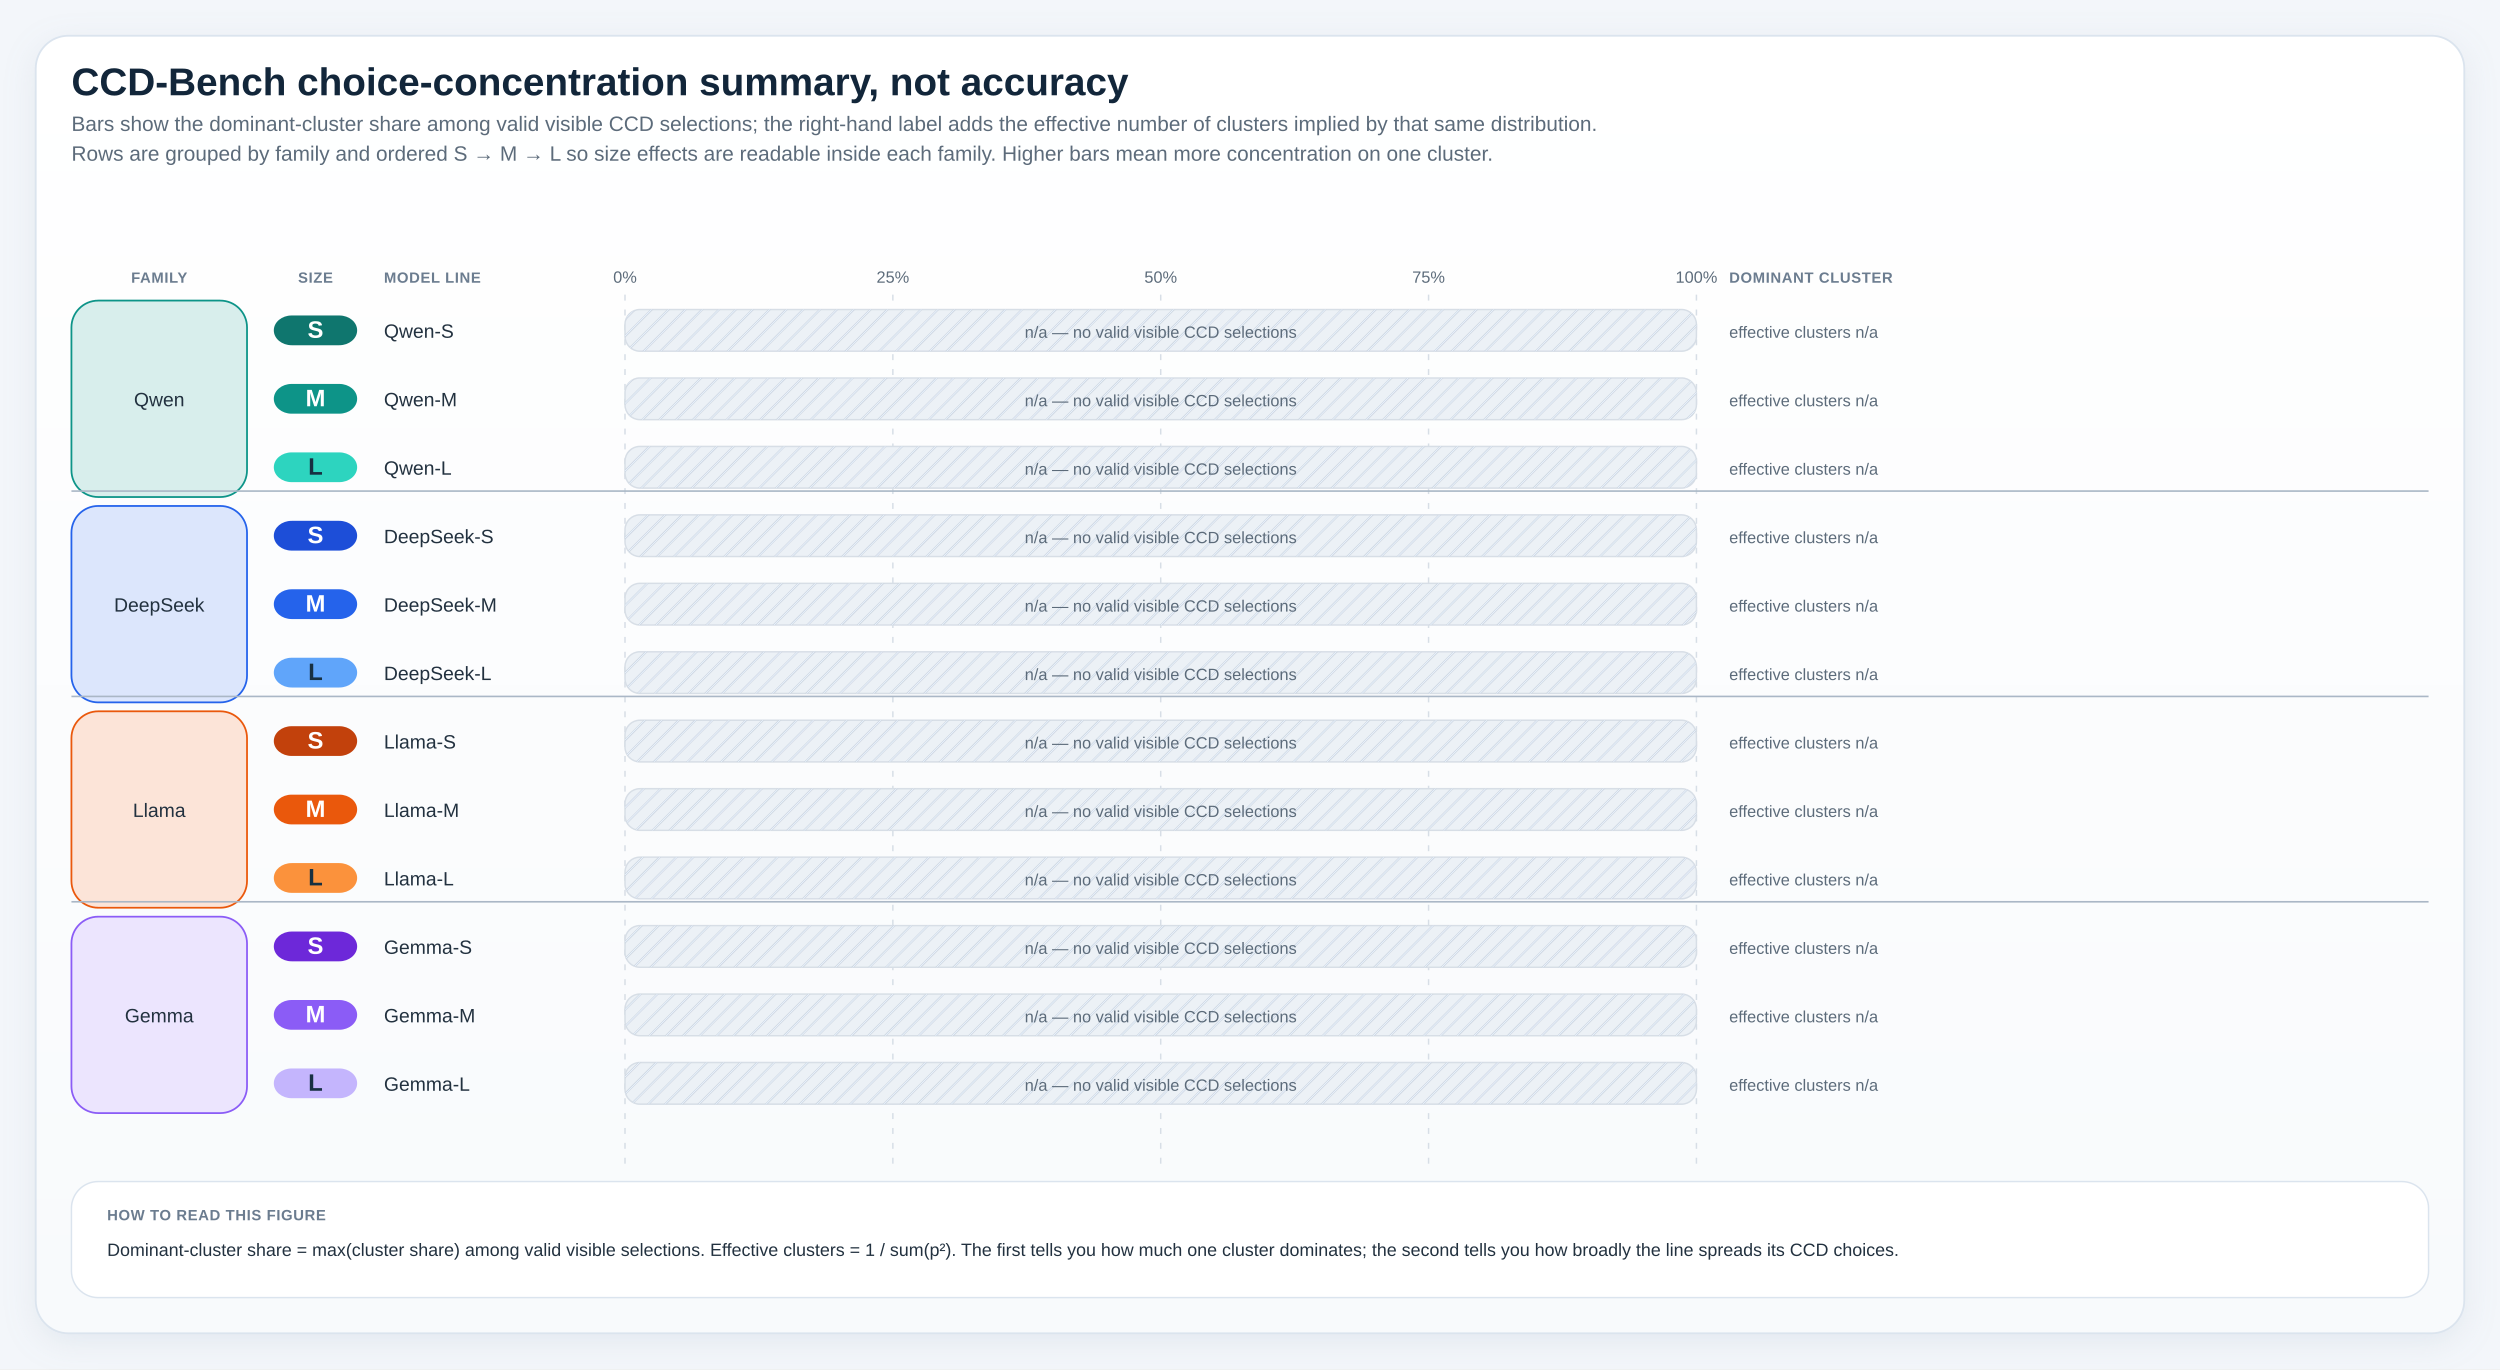
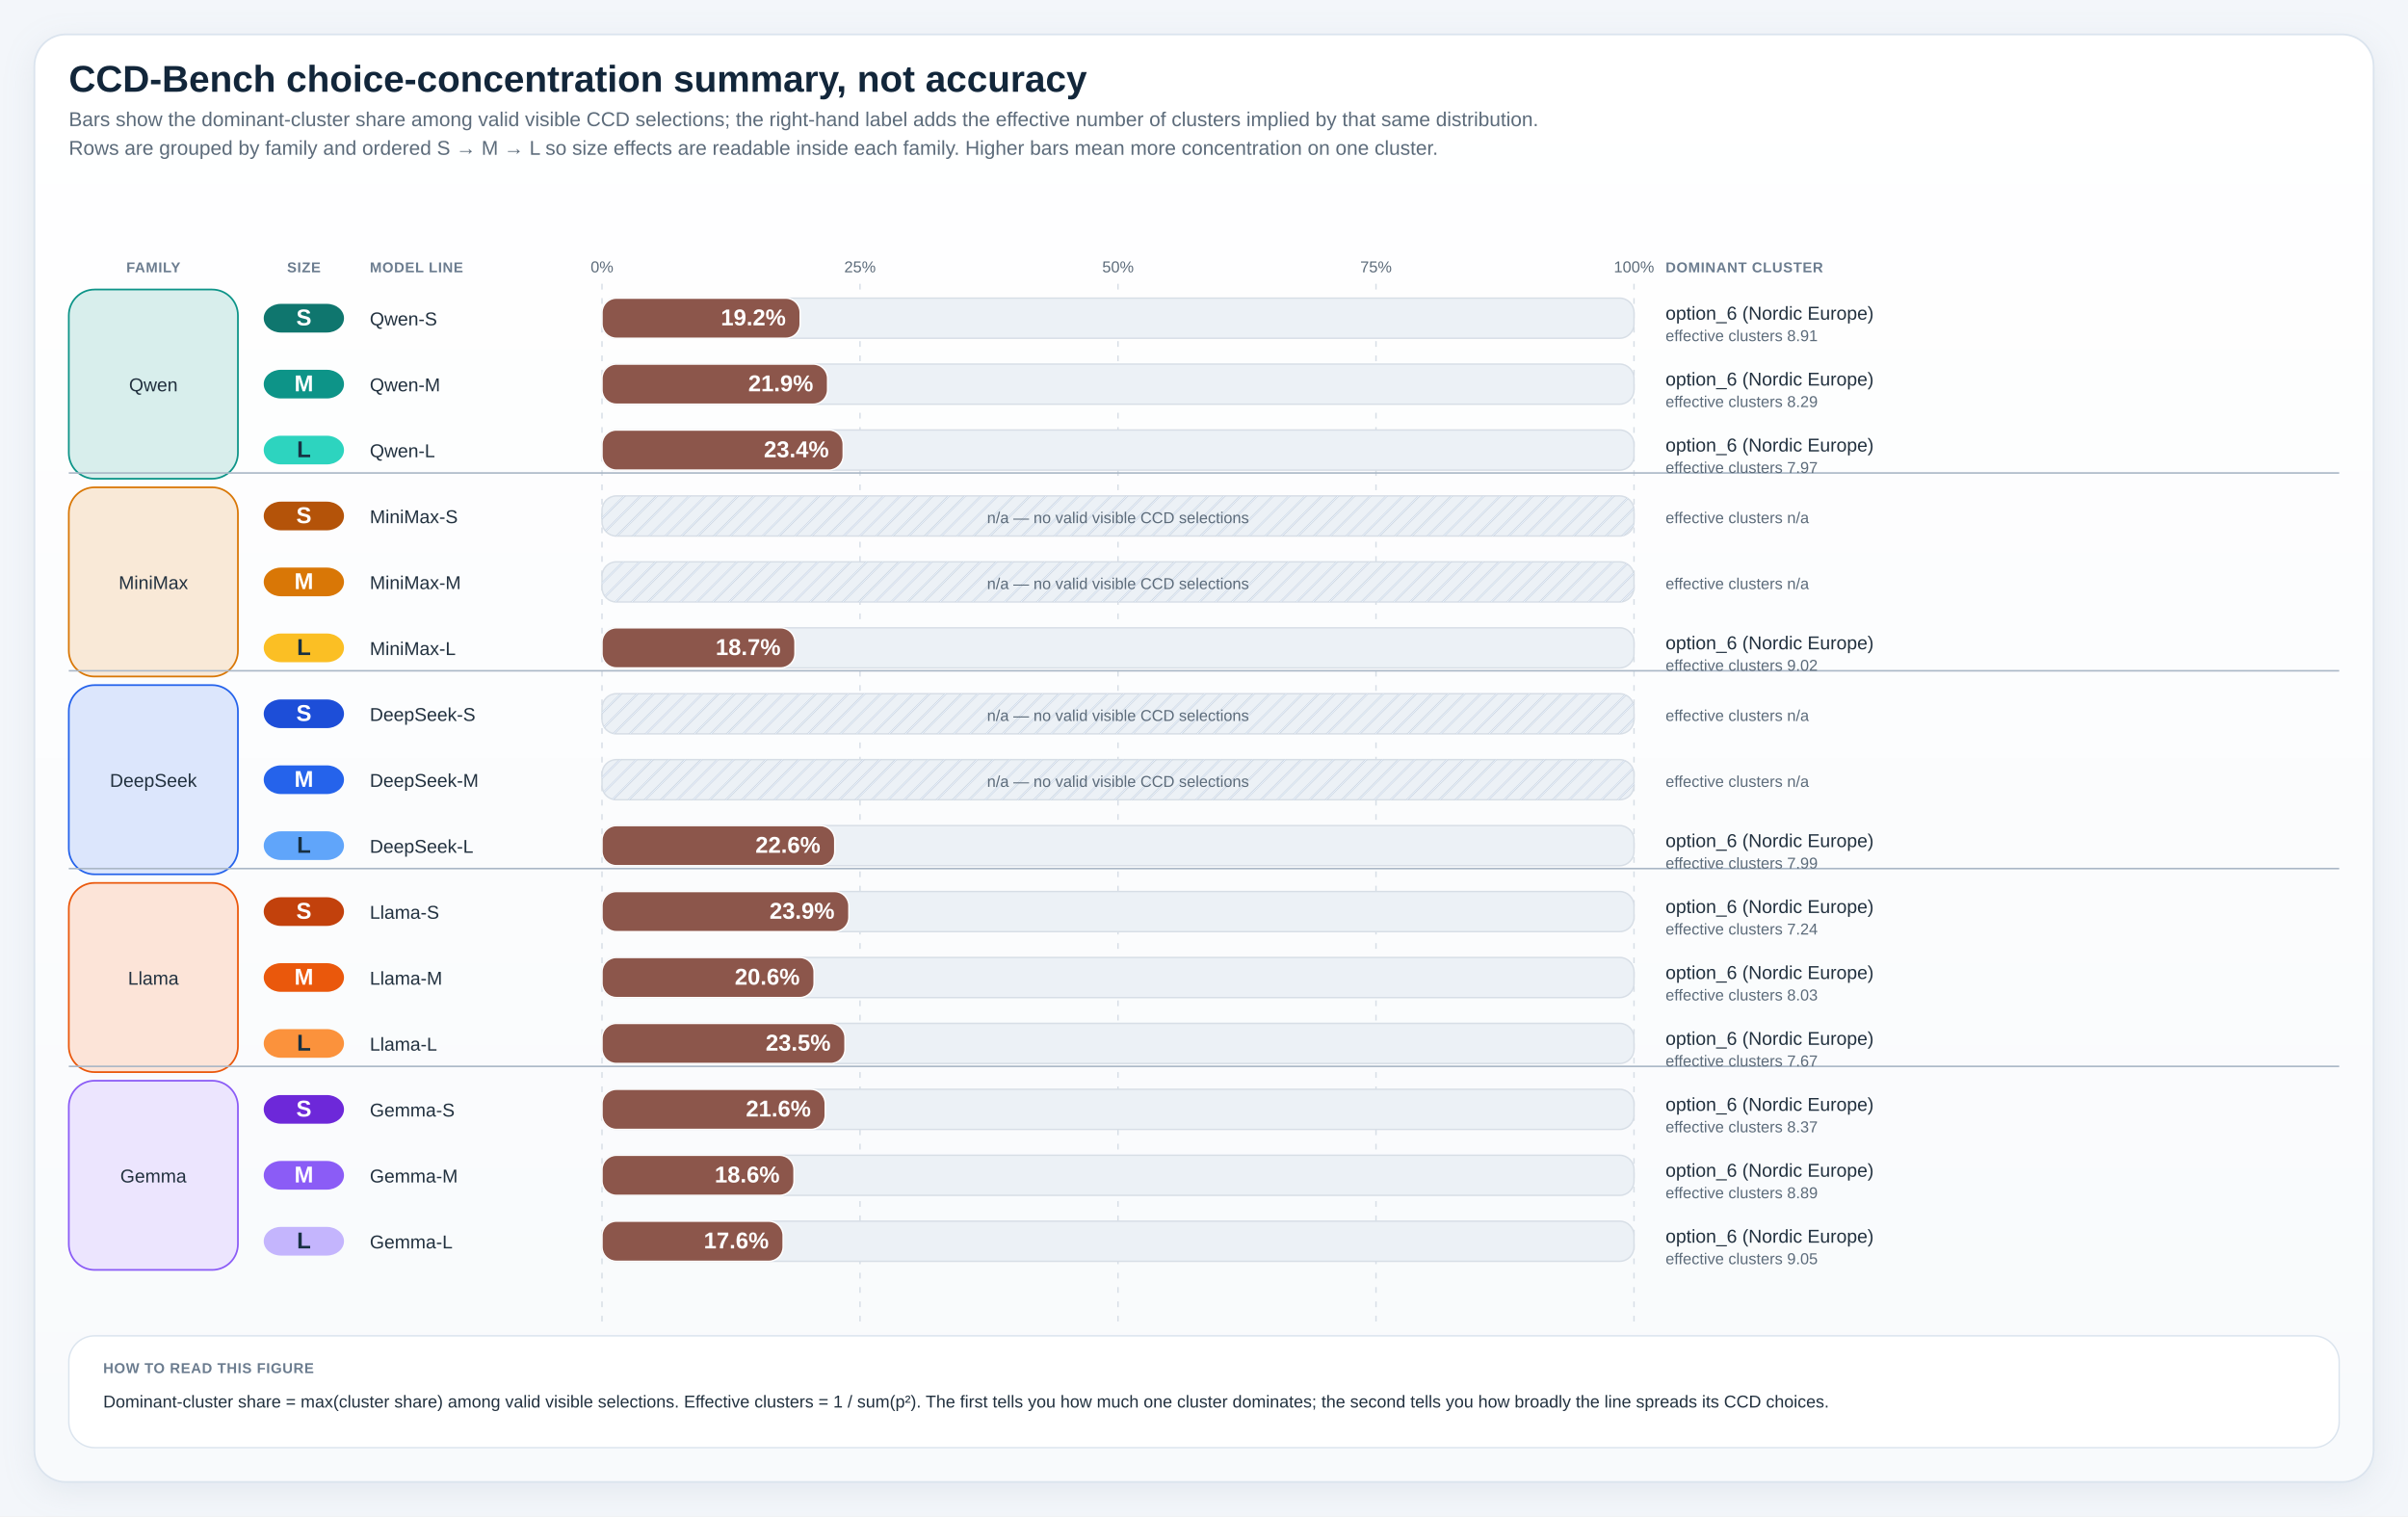
- <svg xmlns="http://www.w3.org/2000/svg" viewBox="0 0 1680 920" role="img" preserveAspectRatio="xMidYMin meet" style="max-width:100%;height:auto">
+ <svg xmlns="http://www.w3.org/2000/svg" viewBox="0 0 1680 1058" role="img" preserveAspectRatio="xMidYMin meet" style="max-width:100%;height:auto">
  <defs>
    <linearGradient id="panelGradient" x1="0" x2="0" y1="0" y2="1">
      <stop offset="0%" stop-color="#ffffff" />
      <stop offset="100%" stop-color="#f8fafc" />
    </linearGradient>
    <pattern id="diagonalHatch" width="8" height="8" patternUnits="userSpaceOnUse" patternTransform="rotate(45)">
      <line x1="0" y1="0" x2="0" y2="8" stroke="#cdd6e1" stroke-width="3" />
    </pattern>
    <filter id="softShadow" x="-20%" y="-20%" width="140%" height="140%">
      <feDropShadow dx="0" dy="6" stdDeviation="10" flood-color="#9fb0c2" flood-opacity="0.18" />
    </filter>
    <style>
.canvas { fill: #f3f6fa; }
.title { font: 700 26px 'IBM Plex Sans', 'Helvetica Neue', Arial, sans-serif; fill: #12263a; }
.subtitle { font: 400 14px 'IBM Plex Sans', 'Helvetica Neue', Arial, sans-serif; fill: #5c6b7a; }
.axis { font: 600 14px 'IBM Plex Sans', 'Helvetica Neue', Arial, sans-serif; fill: #22313f; }
.label { font: 500 13px 'IBM Plex Sans', 'Helvetica Neue', Arial, sans-serif; fill: #22313f; }
.metric { font: 700 20px 'IBM Plex Sans', 'Helvetica Neue', Arial, sans-serif; fill: #12263a; }
.celltext { font: 700 16px 'IBM Plex Sans', 'Helvetica Neue', Arial, sans-serif; fill: #ffffff; }
.celltext-dark { font: 700 16px 'IBM Plex Sans', 'Helvetica Neue', Arial, sans-serif; fill: #173042; }
.cellsub { font: 500 11px 'IBM Plex Sans', 'Helvetica Neue', Arial, sans-serif; fill: rgba(255,255,255,0.88); }
.cellsub-dark { font: 600 11px 'IBM Plex Sans', 'Helvetica Neue', Arial, sans-serif; fill: #385062; }
.body { font: 500 12px 'IBM Plex Sans', 'Helvetica Neue', Arial, sans-serif; fill: #22313f; }
.small { font: 500 11px 'IBM Plex Sans', 'Helvetica Neue', Arial, sans-serif; fill: #5c6b7a; }
.tiny { font: 600 10px 'IBM Plex Sans', 'Helvetica Neue', Arial, sans-serif; fill: #6b7c8f; letter-spacing: 0.04em; }
.grid { fill: #ffffff; stroke: #d7dee6; stroke-width: 1.25; }
.panel { fill: url(#panelGradient); stroke: #dbe4ee; stroke-width: 1.25; filter: url(#softShadow); }
.subpanel { fill: #ffffff; stroke: #e2e8f0; stroke-width: 1; }
.legend-card { fill: #ffffff; stroke: #dbe4ee; stroke-width: 1; }
.guide { stroke: #d7dee6; stroke-width: 1; stroke-dasharray: 4 6; }
.baseline { stroke: #aab7c6; stroke-width: 1.1; }
.muted-cell { fill: #eef2f7; stroke: #d7dee6; stroke-width: 1; }
.muted-bar { fill: #ecf1f6; stroke: #d7dee6; stroke-width: 1; }
.outline { stroke: rgba(255,255,255,0.9); stroke-width: 1; }
</style>
  </defs>
-   <rect x="0" y="0" width="1680" height="920" class="canvas" />
-   <rect x="24" y="24" width="1632" height="872" rx="22" class="panel" />
+   <rect x="0" y="0" width="1680" height="1058" class="canvas" />
+   <rect x="24" y="24" width="1632" height="1010" rx="22" class="panel" />
  <text x="48" y="64" class="title">CCD-Bench choice-concentration summary, not accuracy</text>
  <text x="48" y="88" class="subtitle">Bars show the dominant-cluster share among valid visible CCD selections; the right-hand label adds the effective number of clusters implied by that same distribution.</text>
  <text x="48" y="108" class="subtitle">Rows are grouped by family and ordered S → M → L so size effects are readable inside each family. Higher bars mean more concentration on one cluster.</text>
  <text x="107.00" y="190" text-anchor="middle" class="tiny">FAMILY</text>
  <text x="212.00" y="190" text-anchor="middle" class="tiny">SIZE</text>
  <text x="258" y="190" class="tiny">MODEL LINE</text>
  <text x="1162" y="190" class="tiny">DOMINANT CLUSTER</text>
-   <line x1="420.00" y1="198" x2="420.00" y2="786" class="guide" />
+   <line x1="420.00" y1="198" x2="420.00" y2="924" class="guide" />
  <text x="420.00" y="190" text-anchor="middle" class="small">0%</text>
-   <line x1="600.00" y1="198" x2="600.00" y2="786" class="guide" />
+   <line x1="600.00" y1="198" x2="600.00" y2="924" class="guide" />
  <text x="600.00" y="190" text-anchor="middle" class="small">25%</text>
-   <line x1="780.00" y1="198" x2="780.00" y2="786" class="guide" />
+   <line x1="780.00" y1="198" x2="780.00" y2="924" class="guide" />
  <text x="780.00" y="190" text-anchor="middle" class="small">50%</text>
-   <line x1="960.00" y1="198" x2="960.00" y2="786" class="guide" />
+   <line x1="960.00" y1="198" x2="960.00" y2="924" class="guide" />
  <text x="960.00" y="190" text-anchor="middle" class="small">75%</text>
-   <line x1="1140.00" y1="198" x2="1140.00" y2="786" class="guide" />
+   <line x1="1140.00" y1="198" x2="1140.00" y2="924" class="guide" />
  <text x="1140.00" y="190" text-anchor="middle" class="small">100%</text>
  <rect x="48" y="202" width="118" height="132" rx="18" fill="#d8eeec" stroke="#0d9488" stroke-width="1.2" />
  <text x="107.00" y="273.00" text-anchor="middle" class="label">Qwen</text>
-   <rect x="48" y="340" width="118" height="132" rx="18" fill="#dce6fc" stroke="#2563eb" stroke-width="1.2" />
-   <text x="107.00" y="411.00" text-anchor="middle" class="label">DeepSeek</text>
+   <rect x="48" y="340" width="118" height="132" rx="18" fill="#f9e9d7" stroke="#d97706" stroke-width="1.2" />
+   <text x="107.00" y="411.00" text-anchor="middle" class="label">MiniMax</text>
  <line x1="48" y1="330.00" x2="1632" y2="330.00" class="baseline" />
-   <rect x="48" y="478" width="118" height="132" rx="18" fill="#fce4d8" stroke="#ea580c" stroke-width="1.2" />
-   <text x="107.00" y="549.00" text-anchor="middle" class="label">Llama</text>
+   <rect x="48" y="478" width="118" height="132" rx="18" fill="#dce6fc" stroke="#2563eb" stroke-width="1.2" />
+   <text x="107.00" y="549.00" text-anchor="middle" class="label">DeepSeek</text>
  <line x1="48" y1="468.00" x2="1632" y2="468.00" class="baseline" />
-   <rect x="48" y="616" width="118" height="132" rx="18" fill="#ece5fe" stroke="#8b5cf6" stroke-width="1.2" />
-   <text x="107.00" y="687.00" text-anchor="middle" class="label">Gemma</text>
+   <rect x="48" y="616" width="118" height="132" rx="18" fill="#fce4d8" stroke="#ea580c" stroke-width="1.2" />
+   <text x="107.00" y="687.00" text-anchor="middle" class="label">Llama</text>
  <line x1="48" y1="606.00" x2="1632" y2="606.00" class="baseline" />
+   <rect x="48" y="754" width="118" height="132" rx="18" fill="#ece5fe" stroke="#8b5cf6" stroke-width="1.2" />
+   <text x="107.00" y="825.00" text-anchor="middle" class="label">Gemma</text>
+   <line x1="48" y1="744.00" x2="1632" y2="744.00" class="baseline" />
  <rect x="184" y="212" width="56" height="20" rx="12" fill="#0f766e" />
  <text x="212.00" y="227.00" text-anchor="middle" class="celltext">S</text>
  <text x="258" y="227.00" class="label">Qwen-S</text>
  <rect x="420" y="208" width="720" height="28" rx="10" class="muted-bar" />
-   <rect x="420" y="208" width="720" height="28" rx="10" fill="url(#diagonalHatch)" opacity="0.85" />
-   <text x="780.00" y="227.00" text-anchor="middle" class="small">n/a — no valid visible CCD selections</text>
-   <text x="1162" y="227.00" class="small">effective clusters n/a</text>
+   <rect x="420" y="208" width="138.26" height="28" rx="10" fill="#8c564b" stroke="#ffffff" stroke-width="1" />
+   <text x="548.26" y="227.00" text-anchor="end" class="celltext">19.2%</text>
+   <text x="1162" y="223.00" class="label">option_6 (Nordic Europe)</text>
+   <text x="1162" y="238.00" class="small">effective clusters 8.91</text>
  <rect x="184" y="258" width="56" height="20" rx="12" fill="#0d9488" />
  <text x="212.00" y="273.00" text-anchor="middle" class="celltext">M</text>
  <text x="258" y="273.00" class="label">Qwen-M</text>
  <rect x="420" y="254" width="720" height="28" rx="10" class="muted-bar" />
-   <rect x="420" y="254" width="720" height="28" rx="10" fill="url(#diagonalHatch)" opacity="0.85" />
-   <text x="780.00" y="273.00" text-anchor="middle" class="small">n/a — no valid visible CCD selections</text>
-   <text x="1162" y="273.00" class="small">effective clusters n/a</text>
+   <rect x="420" y="254" width="157.40" height="28" rx="10" fill="#8c564b" stroke="#ffffff" stroke-width="1" />
+   <text x="567.40" y="273.00" text-anchor="end" class="celltext">21.9%</text>
+   <text x="1162" y="269.00" class="label">option_6 (Nordic Europe)</text>
+   <text x="1162" y="284.00" class="small">effective clusters 8.29</text>
  <rect x="184" y="304" width="56" height="20" rx="12" fill="#2dd4bf" />
  <text x="212.00" y="319.00" text-anchor="middle" class="celltext-dark">L</text>
  <text x="258" y="319.00" class="label">Qwen-L</text>
  <rect x="420" y="300" width="720" height="28" rx="10" class="muted-bar" />
-   <rect x="420" y="300" width="720" height="28" rx="10" fill="url(#diagonalHatch)" opacity="0.85" />
-   <text x="780.00" y="319.00" text-anchor="middle" class="small">n/a — no valid visible CCD selections</text>
-   <text x="1162" y="319.00" class="small">effective clusters n/a</text>
-   <rect x="184" y="350" width="56" height="20" rx="12" fill="#1d4ed8" />
+   <rect x="420" y="300" width="168.29" height="28" rx="10" fill="#8c564b" stroke="#ffffff" stroke-width="1" />
+   <text x="578.29" y="319.00" text-anchor="end" class="celltext">23.4%</text>
+   <text x="1162" y="315.00" class="label">option_6 (Nordic Europe)</text>
+   <text x="1162" y="330.00" class="small">effective clusters 7.97</text>
+   <rect x="184" y="350" width="56" height="20" rx="12" fill="#b45309" />
  <text x="212.00" y="365.00" text-anchor="middle" class="celltext">S</text>
-   <text x="258" y="365.00" class="label">DeepSeek-S</text>
+   <text x="258" y="365.00" class="label">MiniMax-S</text>
  <rect x="420" y="346" width="720" height="28" rx="10" class="muted-bar" />
  <rect x="420" y="346" width="720" height="28" rx="10" fill="url(#diagonalHatch)" opacity="0.85" />
  <text x="780.00" y="365.00" text-anchor="middle" class="small">n/a — no valid visible CCD selections</text>
  <text x="1162" y="365.00" class="small">effective clusters n/a</text>
-   <rect x="184" y="396" width="56" height="20" rx="12" fill="#2563eb" />
+   <rect x="184" y="396" width="56" height="20" rx="12" fill="#d97706" />
  <text x="212.00" y="411.00" text-anchor="middle" class="celltext">M</text>
-   <text x="258" y="411.00" class="label">DeepSeek-M</text>
+   <text x="258" y="411.00" class="label">MiniMax-M</text>
  <rect x="420" y="392" width="720" height="28" rx="10" class="muted-bar" />
  <rect x="420" y="392" width="720" height="28" rx="10" fill="url(#diagonalHatch)" opacity="0.85" />
  <text x="780.00" y="411.00" text-anchor="middle" class="small">n/a — no valid visible CCD selections</text>
  <text x="1162" y="411.00" class="small">effective clusters n/a</text>
-   <rect x="184" y="442" width="56" height="20" rx="12" fill="#60a5fa" />
+   <rect x="184" y="442" width="56" height="20" rx="12" fill="#fbbf24" />
  <text x="212.00" y="457.00" text-anchor="middle" class="celltext-dark">L</text>
-   <text x="258" y="457.00" class="label">DeepSeek-L</text>
+   <text x="258" y="457.00" class="label">MiniMax-L</text>
  <rect x="420" y="438" width="720" height="28" rx="10" class="muted-bar" />
-   <rect x="420" y="438" width="720" height="28" rx="10" fill="url(#diagonalHatch)" opacity="0.85" />
-   <text x="780.00" y="457.00" text-anchor="middle" class="small">n/a — no valid visible CCD selections</text>
-   <text x="1162" y="457.00" class="small">effective clusters n/a</text>
-   <rect x="184" y="488" width="56" height="20" rx="12" fill="#c2410c" />
+   <rect x="420" y="438" width="134.63" height="28" rx="10" fill="#8c564b" stroke="#ffffff" stroke-width="1" />
+   <text x="544.63" y="457.00" text-anchor="end" class="celltext">18.7%</text>
+   <text x="1162" y="453.00" class="label">option_6 (Nordic Europe)</text>
+   <text x="1162" y="468.00" class="small">effective clusters 9.02</text>
+   <rect x="184" y="488" width="56" height="20" rx="12" fill="#1d4ed8" />
  <text x="212.00" y="503.00" text-anchor="middle" class="celltext">S</text>
-   <text x="258" y="503.00" class="label">Llama-S</text>
+   <text x="258" y="503.00" class="label">DeepSeek-S</text>
  <rect x="420" y="484" width="720" height="28" rx="10" class="muted-bar" />
  <rect x="420" y="484" width="720" height="28" rx="10" fill="url(#diagonalHatch)" opacity="0.85" />
  <text x="780.00" y="503.00" text-anchor="middle" class="small">n/a — no valid visible CCD selections</text>
  <text x="1162" y="503.00" class="small">effective clusters n/a</text>
-   <rect x="184" y="534" width="56" height="20" rx="12" fill="#ea580c" />
+   <rect x="184" y="534" width="56" height="20" rx="12" fill="#2563eb" />
  <text x="212.00" y="549.00" text-anchor="middle" class="celltext">M</text>
-   <text x="258" y="549.00" class="label">Llama-M</text>
+   <text x="258" y="549.00" class="label">DeepSeek-M</text>
  <rect x="420" y="530" width="720" height="28" rx="10" class="muted-bar" />
  <rect x="420" y="530" width="720" height="28" rx="10" fill="url(#diagonalHatch)" opacity="0.85" />
  <text x="780.00" y="549.00" text-anchor="middle" class="small">n/a — no valid visible CCD selections</text>
  <text x="1162" y="549.00" class="small">effective clusters n/a</text>
-   <rect x="184" y="580" width="56" height="20" rx="12" fill="#fb923c" />
+   <rect x="184" y="580" width="56" height="20" rx="12" fill="#60a5fa" />
  <text x="212.00" y="595.00" text-anchor="middle" class="celltext-dark">L</text>
-   <text x="258" y="595.00" class="label">Llama-L</text>
+   <text x="258" y="595.00" class="label">DeepSeek-L</text>
  <rect x="420" y="576" width="720" height="28" rx="10" class="muted-bar" />
-   <rect x="420" y="576" width="720" height="28" rx="10" fill="url(#diagonalHatch)" opacity="0.85" />
-   <text x="780.00" y="595.00" text-anchor="middle" class="small">n/a — no valid visible CCD selections</text>
-   <text x="1162" y="595.00" class="small">effective clusters n/a</text>
-   <rect x="184" y="626" width="56" height="20" rx="12" fill="#6d28d9" />
+   <rect x="420" y="576" width="162.39" height="28" rx="10" fill="#8c564b" stroke="#ffffff" stroke-width="1" />
+   <text x="572.39" y="595.00" text-anchor="end" class="celltext">22.6%</text>
+   <text x="1162" y="591.00" class="label">option_6 (Nordic Europe)</text>
+   <text x="1162" y="606.00" class="small">effective clusters 7.99</text>
+   <rect x="184" y="626" width="56" height="20" rx="12" fill="#c2410c" />
  <text x="212.00" y="641.00" text-anchor="middle" class="celltext">S</text>
-   <text x="258" y="641.00" class="label">Gemma-S</text>
+   <text x="258" y="641.00" class="label">Llama-S</text>
  <rect x="420" y="622" width="720" height="28" rx="10" class="muted-bar" />
-   <rect x="420" y="622" width="720" height="28" rx="10" fill="url(#diagonalHatch)" opacity="0.85" />
-   <text x="780.00" y="641.00" text-anchor="middle" class="small">n/a — no valid visible CCD selections</text>
-   <text x="1162" y="641.00" class="small">effective clusters n/a</text>
-   <rect x="184" y="672" width="56" height="20" rx="12" fill="#8b5cf6" />
+   <rect x="420" y="622" width="172.25" height="28" rx="10" fill="#8c564b" stroke="#ffffff" stroke-width="1" />
+   <text x="582.25" y="641.00" text-anchor="end" class="celltext">23.9%</text>
+   <text x="1162" y="637.00" class="label">option_6 (Nordic Europe)</text>
+   <text x="1162" y="652.00" class="small">effective clusters 7.24</text>
+   <rect x="184" y="672" width="56" height="20" rx="12" fill="#ea580c" />
  <text x="212.00" y="687.00" text-anchor="middle" class="celltext">M</text>
-   <text x="258" y="687.00" class="label">Gemma-M</text>
+   <text x="258" y="687.00" class="label">Llama-M</text>
  <rect x="420" y="668" width="720" height="28" rx="10" class="muted-bar" />
-   <rect x="420" y="668" width="720" height="28" rx="10" fill="url(#diagonalHatch)" opacity="0.85" />
-   <text x="780.00" y="687.00" text-anchor="middle" class="small">n/a — no valid visible CCD selections</text>
-   <text x="1162" y="687.00" class="small">effective clusters n/a</text>
-   <rect x="184" y="718" width="56" height="20" rx="12" fill="#c4b5fd" />
+   <rect x="420" y="668" width="147.99" height="28" rx="10" fill="#8c564b" stroke="#ffffff" stroke-width="1" />
+   <text x="557.99" y="687.00" text-anchor="end" class="celltext">20.6%</text>
+   <text x="1162" y="683.00" class="label">option_6 (Nordic Europe)</text>
+   <text x="1162" y="698.00" class="small">effective clusters 8.03</text>
+   <rect x="184" y="718" width="56" height="20" rx="12" fill="#fb923c" />
  <text x="212.00" y="733.00" text-anchor="middle" class="celltext-dark">L</text>
-   <text x="258" y="733.00" class="label">Gemma-L</text>
+   <text x="258" y="733.00" class="label">Llama-L</text>
  <rect x="420" y="714" width="720" height="28" rx="10" class="muted-bar" />
-   <rect x="420" y="714" width="720" height="28" rx="10" fill="url(#diagonalHatch)" opacity="0.85" />
-   <text x="780.00" y="733.00" text-anchor="middle" class="small">n/a — no valid visible CCD selections</text>
-   <text x="1162" y="733.00" class="small">effective clusters n/a</text>
-   <rect x="48" y="794" width="1584" height="78" rx="18" class="legend-card" />
-   <text x="72" y="820" class="tiny">HOW TO READ THIS FIGURE</text>
-   <text x="72" y="844" class="body">Dominant-cluster share = max(cluster share) among valid visible selections. Effective clusters = 1 / sum(p²). The first tells you how much one cluster dominates; the second tells you how broadly the line spreads its CCD choices.</text>
+   <rect x="420" y="714" width="169.54" height="28" rx="10" fill="#8c564b" stroke="#ffffff" stroke-width="1" />
+   <text x="579.54" y="733.00" text-anchor="end" class="celltext">23.5%</text>
+   <text x="1162" y="729.00" class="label">option_6 (Nordic Europe)</text>
+   <text x="1162" y="744.00" class="small">effective clusters 7.67</text>
+   <rect x="184" y="764" width="56" height="20" rx="12" fill="#6d28d9" />
+   <text x="212.00" y="779.00" text-anchor="middle" class="celltext">S</text>
+   <text x="258" y="779.00" class="label">Gemma-S</text>
+   <rect x="420" y="760" width="720" height="28" rx="10" class="muted-bar" />
+   <rect x="420" y="760" width="155.75" height="28" rx="10" fill="#8c564b" stroke="#ffffff" stroke-width="1" />
+   <text x="565.75" y="779.00" text-anchor="end" class="celltext">21.6%</text>
+   <text x="1162" y="775.00" class="label">option_6 (Nordic Europe)</text>
+   <text x="1162" y="790.00" class="small">effective clusters 8.37</text>
+   <rect x="184" y="810" width="56" height="20" rx="12" fill="#8b5cf6" />
+   <text x="212.00" y="825.00" text-anchor="middle" class="celltext">M</text>
+   <text x="258" y="825.00" class="label">Gemma-M</text>
+   <rect x="420" y="806" width="720" height="28" rx="10" class="muted-bar" />
+   <rect x="420" y="806" width="133.97" height="28" rx="10" fill="#8c564b" stroke="#ffffff" stroke-width="1" />
+   <text x="543.97" y="825.00" text-anchor="end" class="celltext">18.6%</text>
+   <text x="1162" y="821.00" class="label">option_6 (Nordic Europe)</text>
+   <text x="1162" y="836.00" class="small">effective clusters 8.89</text>
+   <rect x="184" y="856" width="56" height="20" rx="12" fill="#c4b5fd" />
+   <text x="212.00" y="871.00" text-anchor="middle" class="celltext-dark">L</text>
+   <text x="258" y="871.00" class="label">Gemma-L</text>
+   <rect x="420" y="852" width="720" height="28" rx="10" class="muted-bar" />
+   <rect x="420" y="852" width="126.38" height="28" rx="10" fill="#8c564b" stroke="#ffffff" stroke-width="1" />
+   <text x="536.38" y="871.00" text-anchor="end" class="celltext">17.6%</text>
+   <text x="1162" y="867.00" class="label">option_6 (Nordic Europe)</text>
+   <text x="1162" y="882.00" class="small">effective clusters 9.05</text>
+   <rect x="48" y="932" width="1584" height="78" rx="18" class="legend-card" />
+   <text x="72" y="958" class="tiny">HOW TO READ THIS FIGURE</text>
+   <text x="72" y="982" class="body">Dominant-cluster share = max(cluster share) among valid visible selections. Effective clusters = 1 / sum(p²). The first tells you how much one cluster dominates; the second tells you how broadly the line spreads its CCD choices.</text>
</svg>
